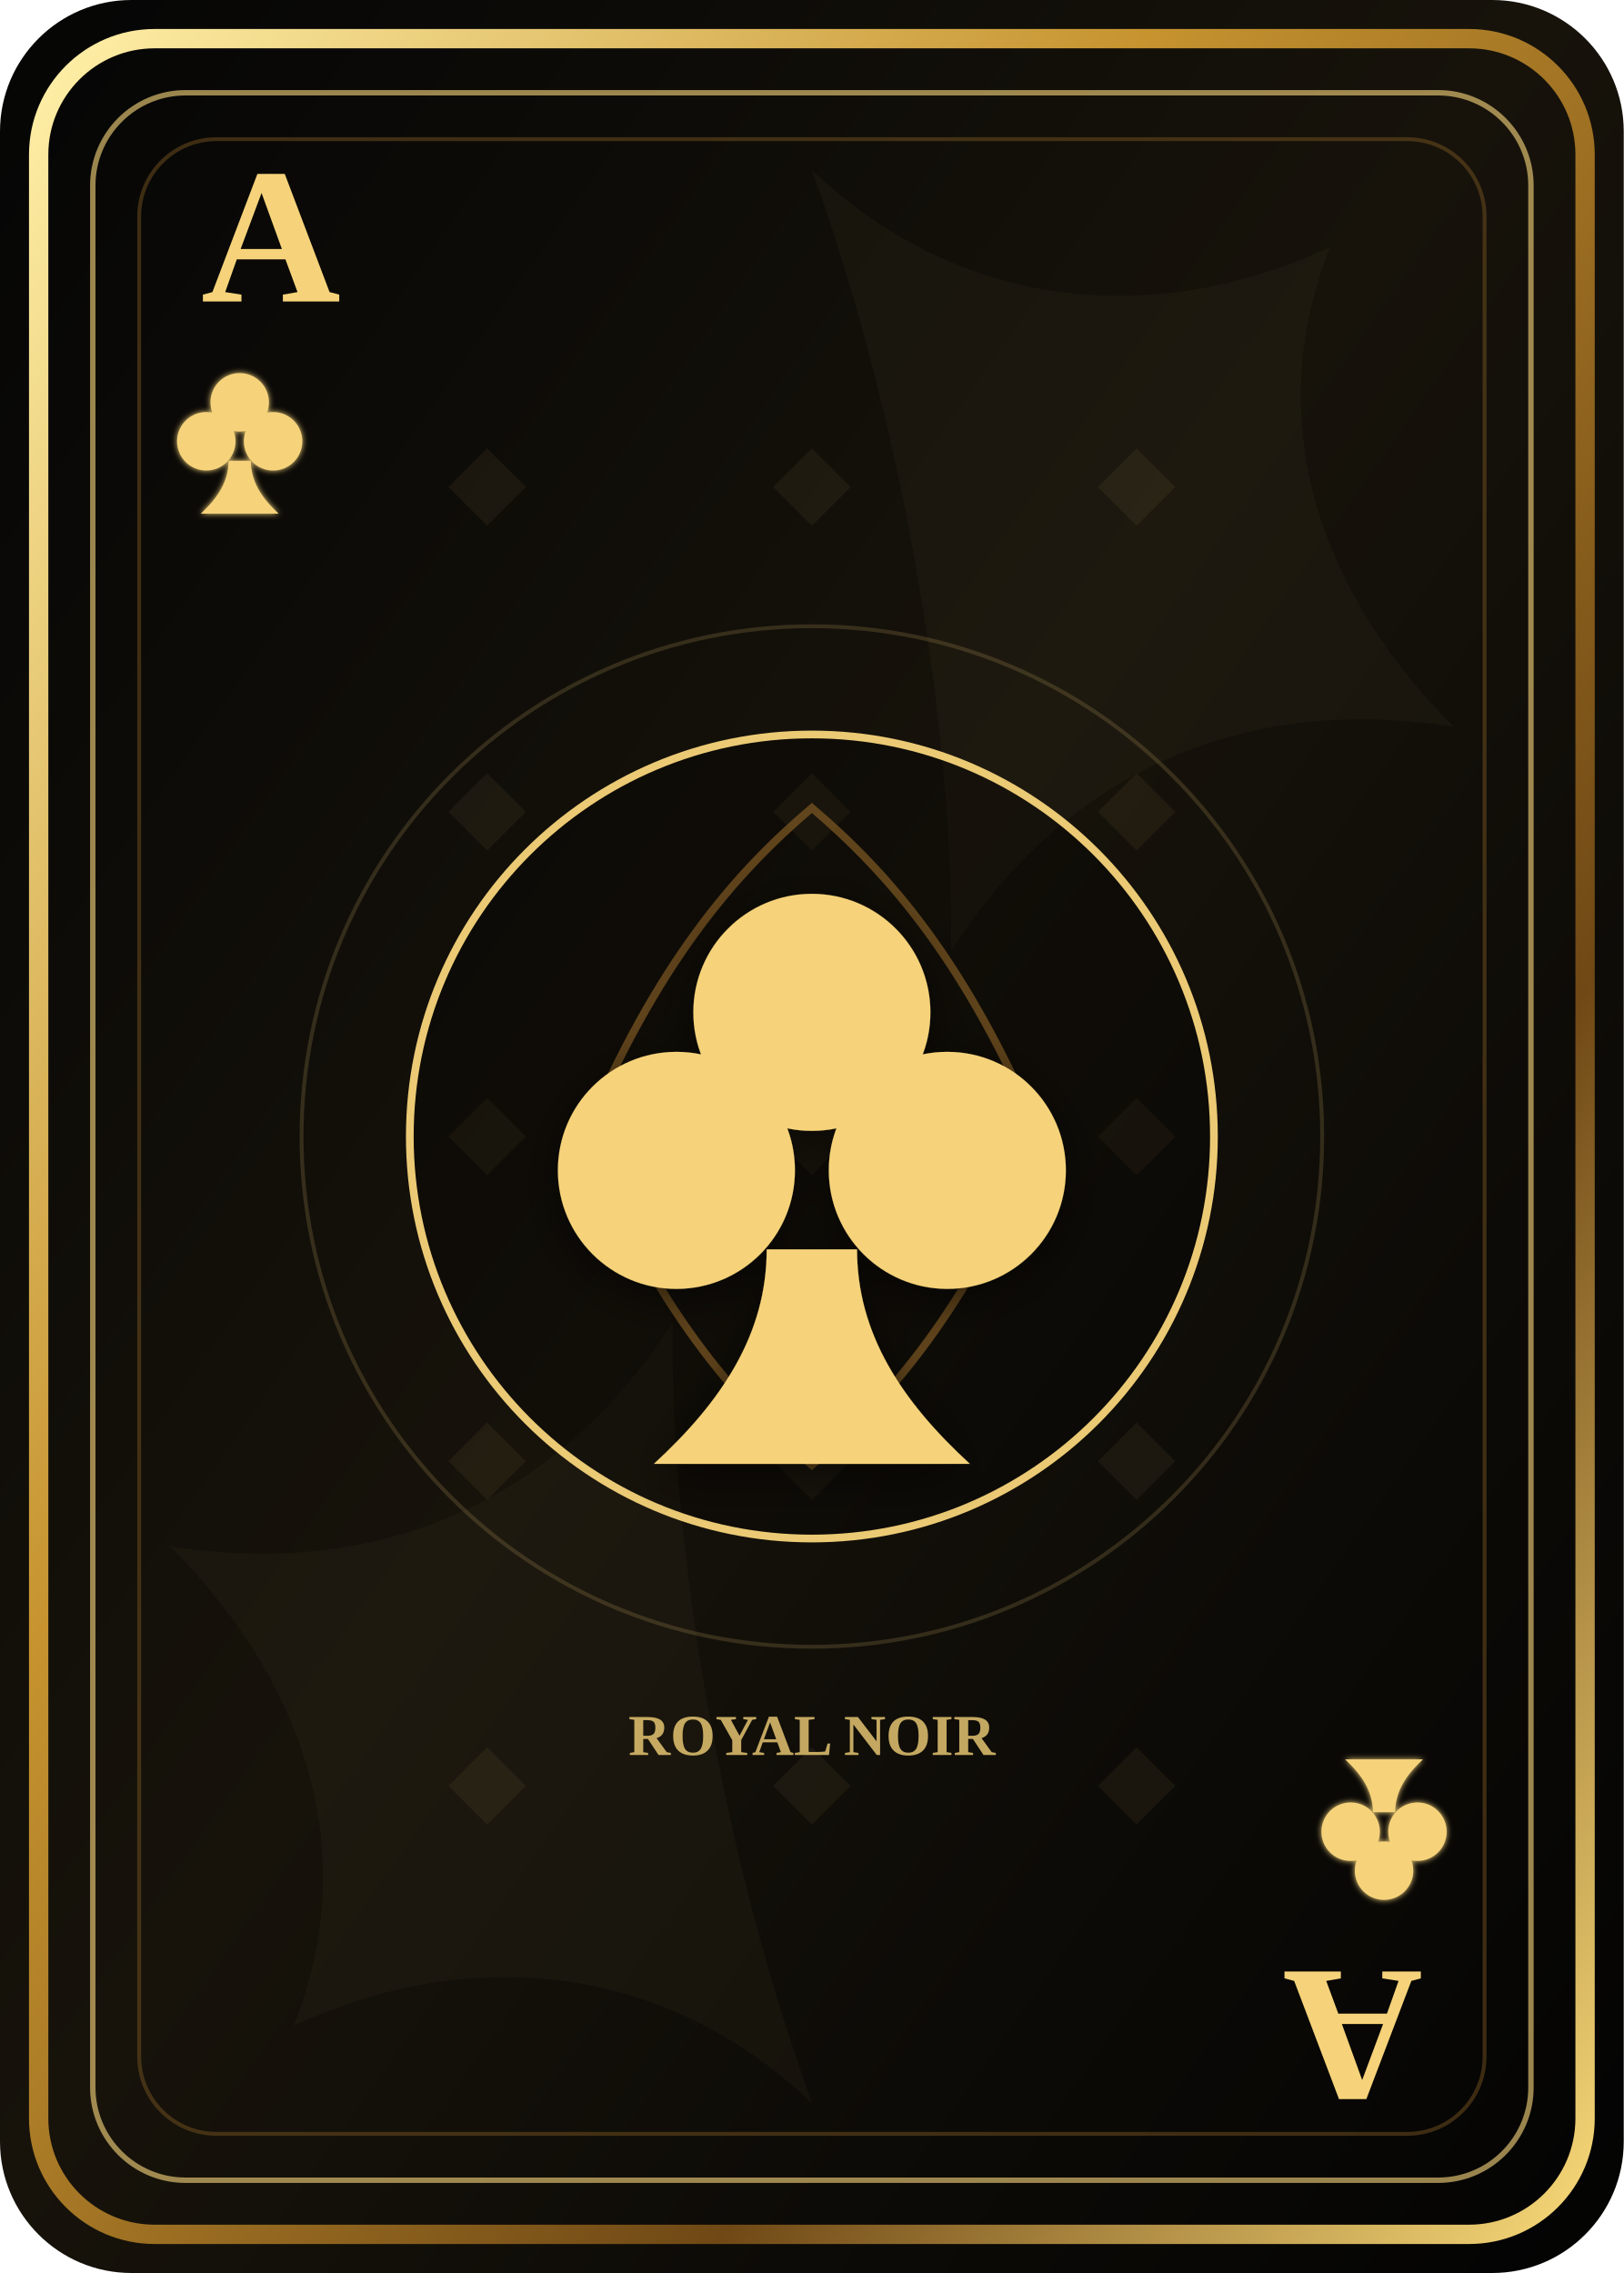
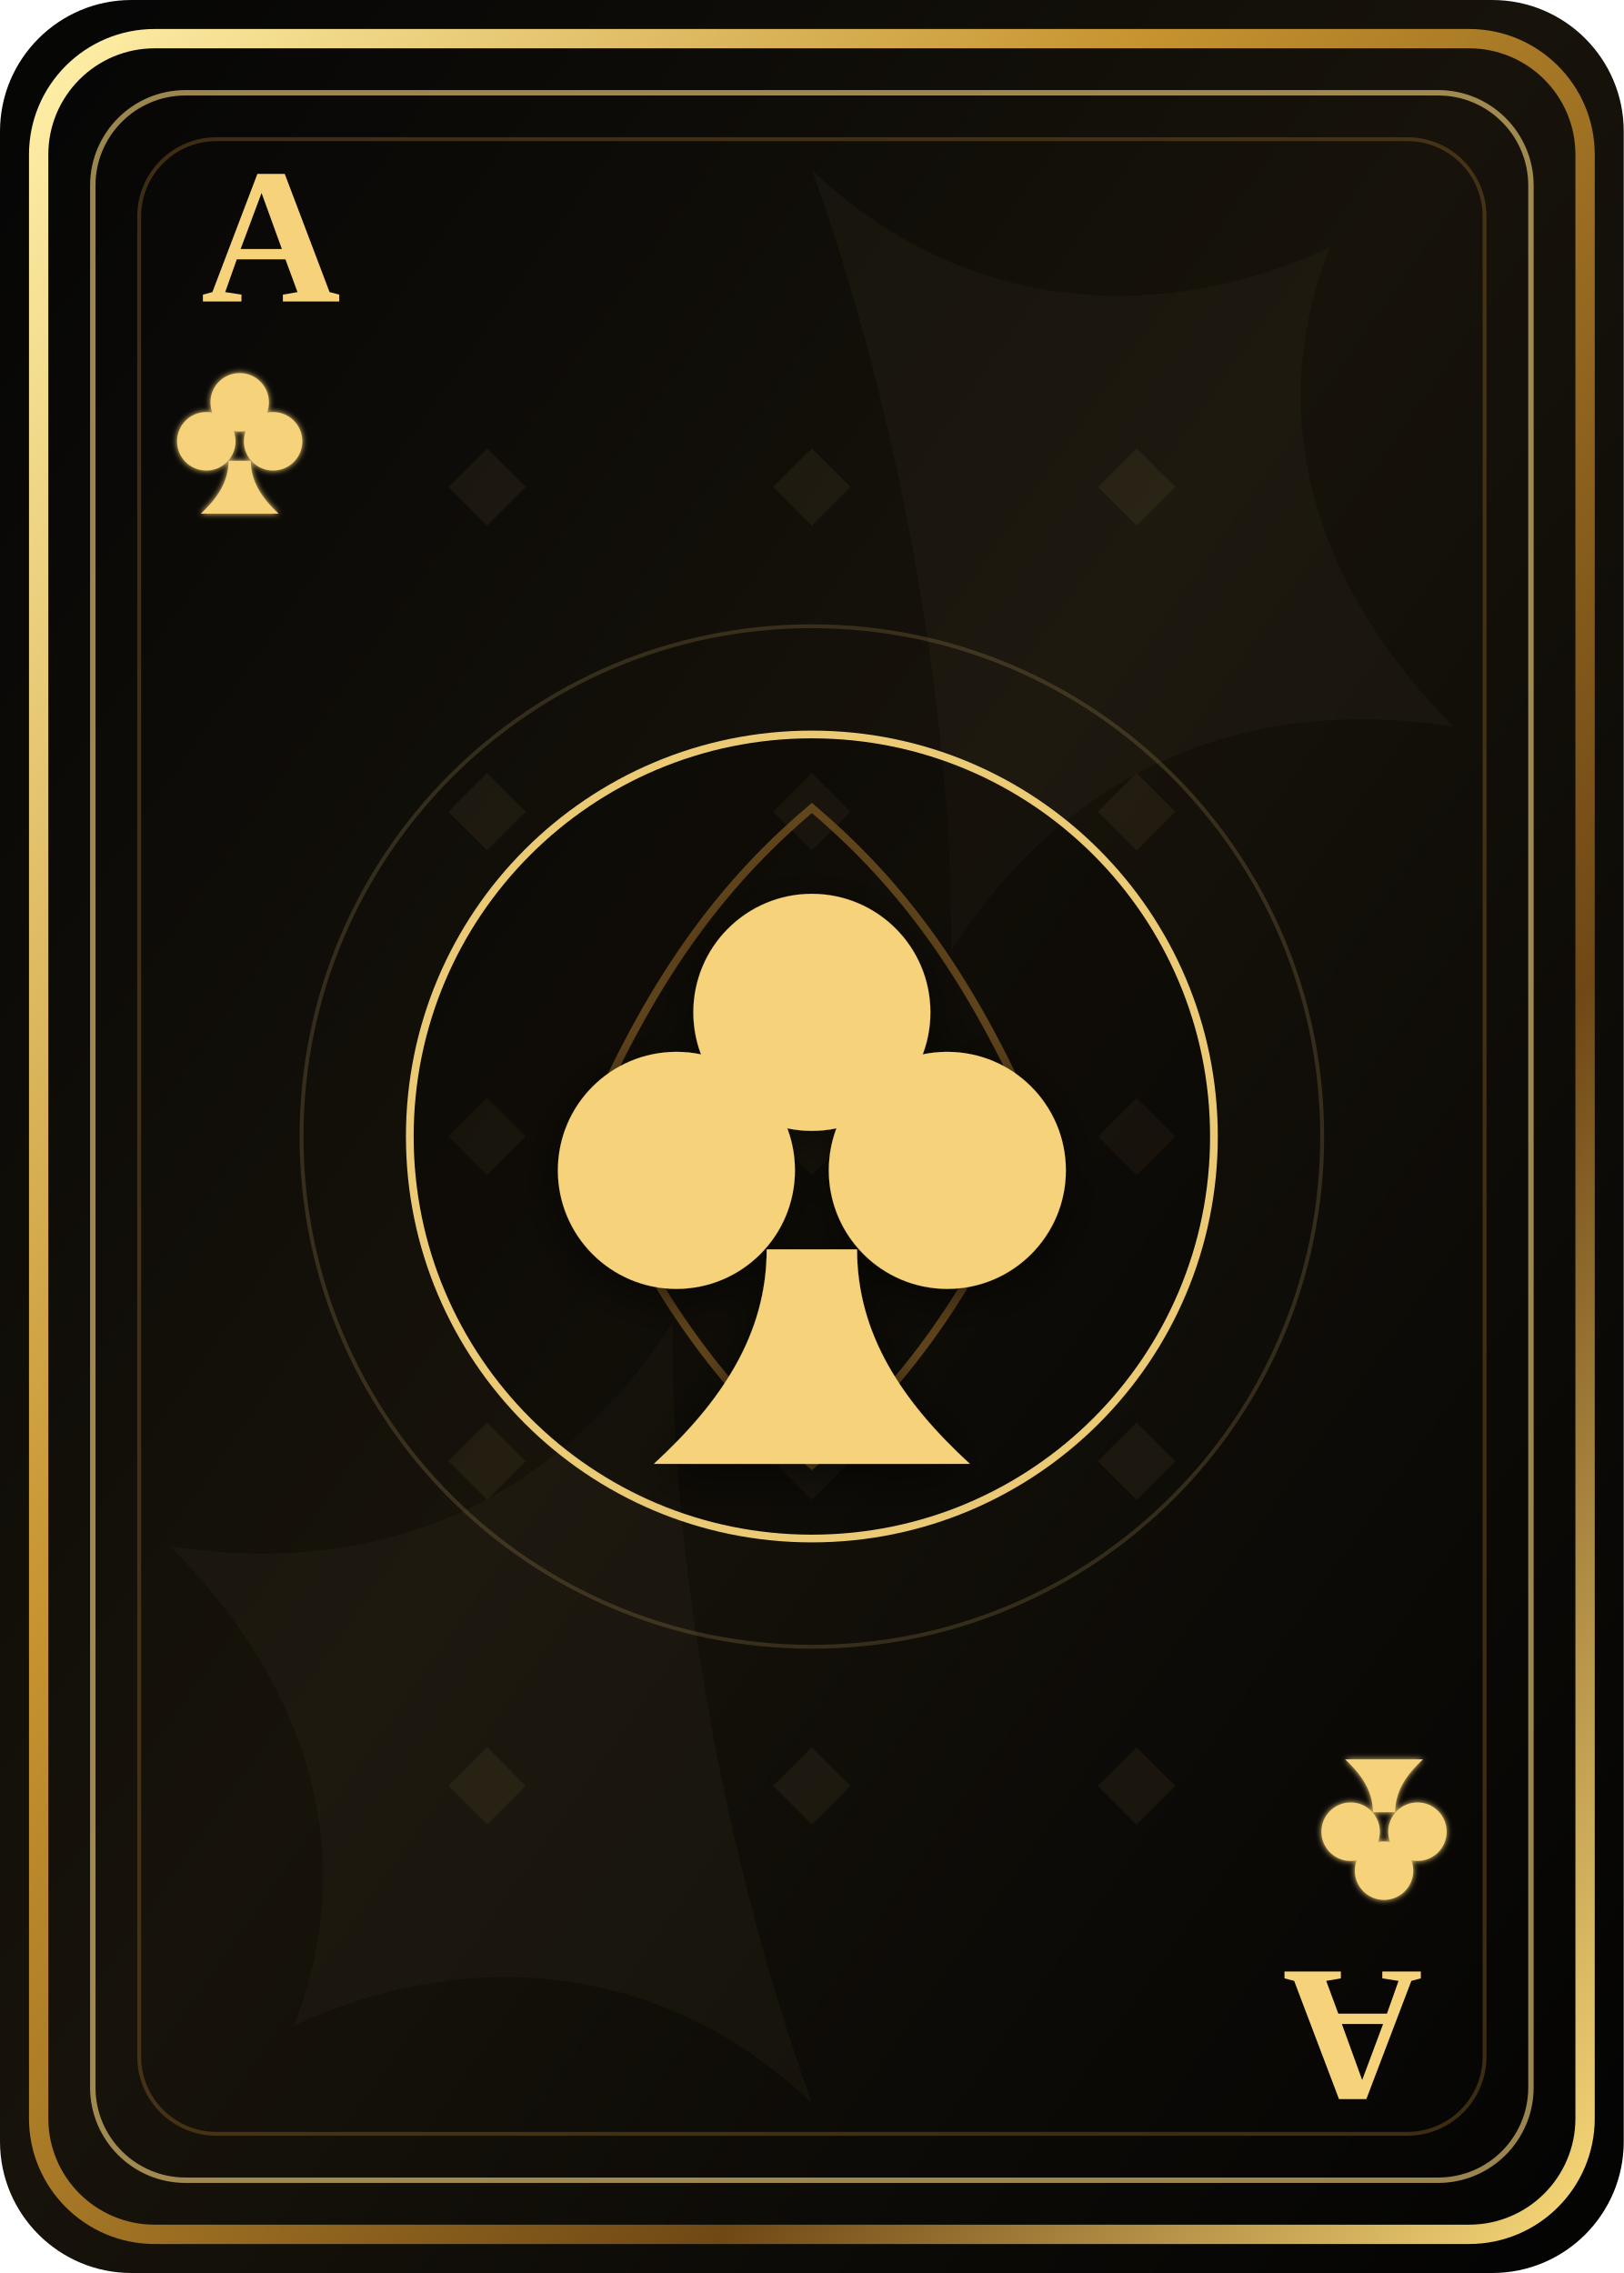
<svg xmlns="http://www.w3.org/2000/svg" width="420" height="588" viewBox="0 0 420 588" role="img" aria-labelledby="title desc">
  <defs>
    <linearGradient id="bg" x1="0" y1="0" x2="1" y2="1">
      <stop offset="0" stop-color="#050505" />
      <stop offset="0.48" stop-color="#17130b" />
      <stop offset="1" stop-color="#030303" />
    </linearGradient>
    <linearGradient id="edge" x1="0" y1="0" x2="1" y2="1">
      <stop offset="0" stop-color="#fff0a8" />
      <stop offset="0.36" stop-color="#c6932f" />
      <stop offset="0.72" stop-color="#6f4815" />
      <stop offset="1" stop-color="#f7d878" />
    </linearGradient>
    <filter id="softGlow" x="-30%" y="-30%" width="160%" height="160%">
      <feGaussianBlur stdDeviation="2.2" result="blur" />
      <feMerge>
        <feMergeNode in="blur" />
        <feMergeNode in="SourceGraphic" />
      </feMerge>
    </filter>
    <style>
      .rank { font-family: Georgia, 'Times New Roman', serif; font-weight: 700; fill: #f6d37a; letter-spacing: 0; }
      .corner .suit { filter: url(#softGlow); }
      .face-rank { font-family: Georgia, 'Times New Roman', serif; font-size: 132px; font-weight: 700; fill: #f6d37a; letter-spacing: 0; }
      .small-label { font-family: Georgia, 'Times New Roman', serif; font-size: 15px; font-weight: 700; fill: #f6d37a; letter-spacing: 0; opacity: 0.78; }
      .suit { filter: drop-shadow(0 2px 4px rgba(0,0,0,0.55)); }
    </style>
  </defs>
  <rect width="420" height="588" rx="34" fill="url(#bg)" />
  <rect x="10" y="10" width="400" height="568" rx="30" fill="none" stroke="url(#edge)" stroke-width="5" />
  <rect x="24" y="24" width="372" height="540" rx="24" fill="none" stroke="#f6d37a" stroke-width="1.4" opacity="0.62" />
  <rect x="36" y="36" width="348" height="516" rx="20" fill="none" stroke="#7a5521" stroke-width="1" opacity="0.48" />
  <path d="M210 44 C250 82 301 84 344 64 C325 112 344 156 376 188 C319 179 274 202 246 246 C247 197 236 116 210 44 Z" fill="#f6d37a" opacity="0.035" />
  <path d="M210 544 C170 506 119 504 76 524 C95 476 76 432 44 400 C101 409 146 386 174 342 C173 391 184 472 210 544 Z" fill="#f6d37a" opacity="0.035" />
  <path d="M126 116 L136 126 L126 136 L116 126 Z" fill="#f6d37a" opacity="0.055" />
  <path d="M210 116 L220 126 L210 136 L200 126 Z" fill="#f6d37a" opacity="0.055" />
  <path d="M294 116 L304 126 L294 136 L284 126 Z" fill="#f6d37a" opacity="0.055" />
  <path d="M126 200 L136 210 L126 220 L116 210 Z" fill="#f6d37a" opacity="0.055" />
  <path d="M210 200 L220 210 L210 220 L200 210 Z" fill="#f6d37a" opacity="0.055" />
  <path d="M294 200 L304 210 L294 220 L284 210 Z" fill="#f6d37a" opacity="0.055" />
  <path d="M126 284 L136 294 L126 304 L116 294 Z" fill="#f6d37a" opacity="0.055" />
  <path d="M210 284 L220 294 L210 304 L200 294 Z" fill="#f6d37a" opacity="0.055" />
  <path d="M294 284 L304 294 L294 304 L284 294 Z" fill="#f6d37a" opacity="0.055" />
  <path d="M126 368 L136 378 L126 388 L116 378 Z" fill="#f6d37a" opacity="0.055" />
  <path d="M210 368 L220 378 L210 388 L200 378 Z" fill="#f6d37a" opacity="0.055" />
  <path d="M294 368 L304 378 L294 388 L284 378 Z" fill="#f6d37a" opacity="0.055" />
  <path d="M126 452 L136 462 L126 472 L116 462 Z" fill="#f6d37a" opacity="0.055" />
  <path d="M210 452 L220 462 L210 472 L200 462 Z" fill="#f6d37a" opacity="0.055" />
  <path d="M294 452 L304 462 L294 472 L284 462 Z" fill="#f6d37a" opacity="0.055" />
  <circle cx="210" cy="294" r="132" fill="none" stroke="#f6d37a" stroke-width="1" opacity="0.16" />
  <circle cx="210" cy="294" r="104" fill="none" stroke="#7a5521" stroke-width="1" opacity="0.18" />
  <g class="corner">
    <text x="52" y="78" class="rank" font-size="50">A</text>
    <g class="suit " transform="translate(62 112) rotate(0) scale(0.36)" fill="#f6d37a" opacity="1">
      <circle cx="0" cy="-22" r="21" />
      <circle cx="-24" cy="6" r="21" />
      <circle cx="24" cy="6" r="21" />
      <path d="M-8 20 C-8 35 -16 47 -28 58 H28 C16 47 8 35 8 20 Z" />
    </g>
  </g>
  <g class="corner" transform="translate(420 588) rotate(180)">
    <text x="52" y="78" class="rank" font-size="50">A</text>
    <g class="suit " transform="translate(62 112) rotate(0) scale(0.36)" fill="#f6d37a" opacity="1">
      <circle cx="0" cy="-22" r="21" />
      <circle cx="-24" cy="6" r="21" />
      <circle cx="24" cy="6" r="21" />
      <path d="M-8 20 C-8 35 -16 47 -28 58 H28 C16 47 8 35 8 20 Z" />
    </g>
  </g>
  <g class="ace-center">
    <circle cx="210" cy="294" r="104" fill="#000000" fill-opacity="0.28" stroke="#f6d37a" stroke-width="2" opacity="0.95" />
    <path d="M151 294 C170 249 190 226 210 209 C230 226 250 249 269 294 C250 339 230 362 210 379 C190 362 170 339 151 294 Z" fill="none" stroke="#7a5521" stroke-width="2" opacity="0.75" />
    <g class="suit " transform="translate(210 294) rotate(0) scale(1.46)" fill="#f6d37a" opacity="1">
      <circle cx="0" cy="-22" r="21" />
      <circle cx="-24" cy="6" r="21" />
      <circle cx="24" cy="6" r="21" />
      <path d="M-8 20 C-8 35 -16 47 -28 58 H28 C16 47 8 35 8 20 Z" />
    </g>
-     <text x="210" y="454" text-anchor="middle" class="small-label">ROYAL NOIR</text>
  </g>
</svg>
